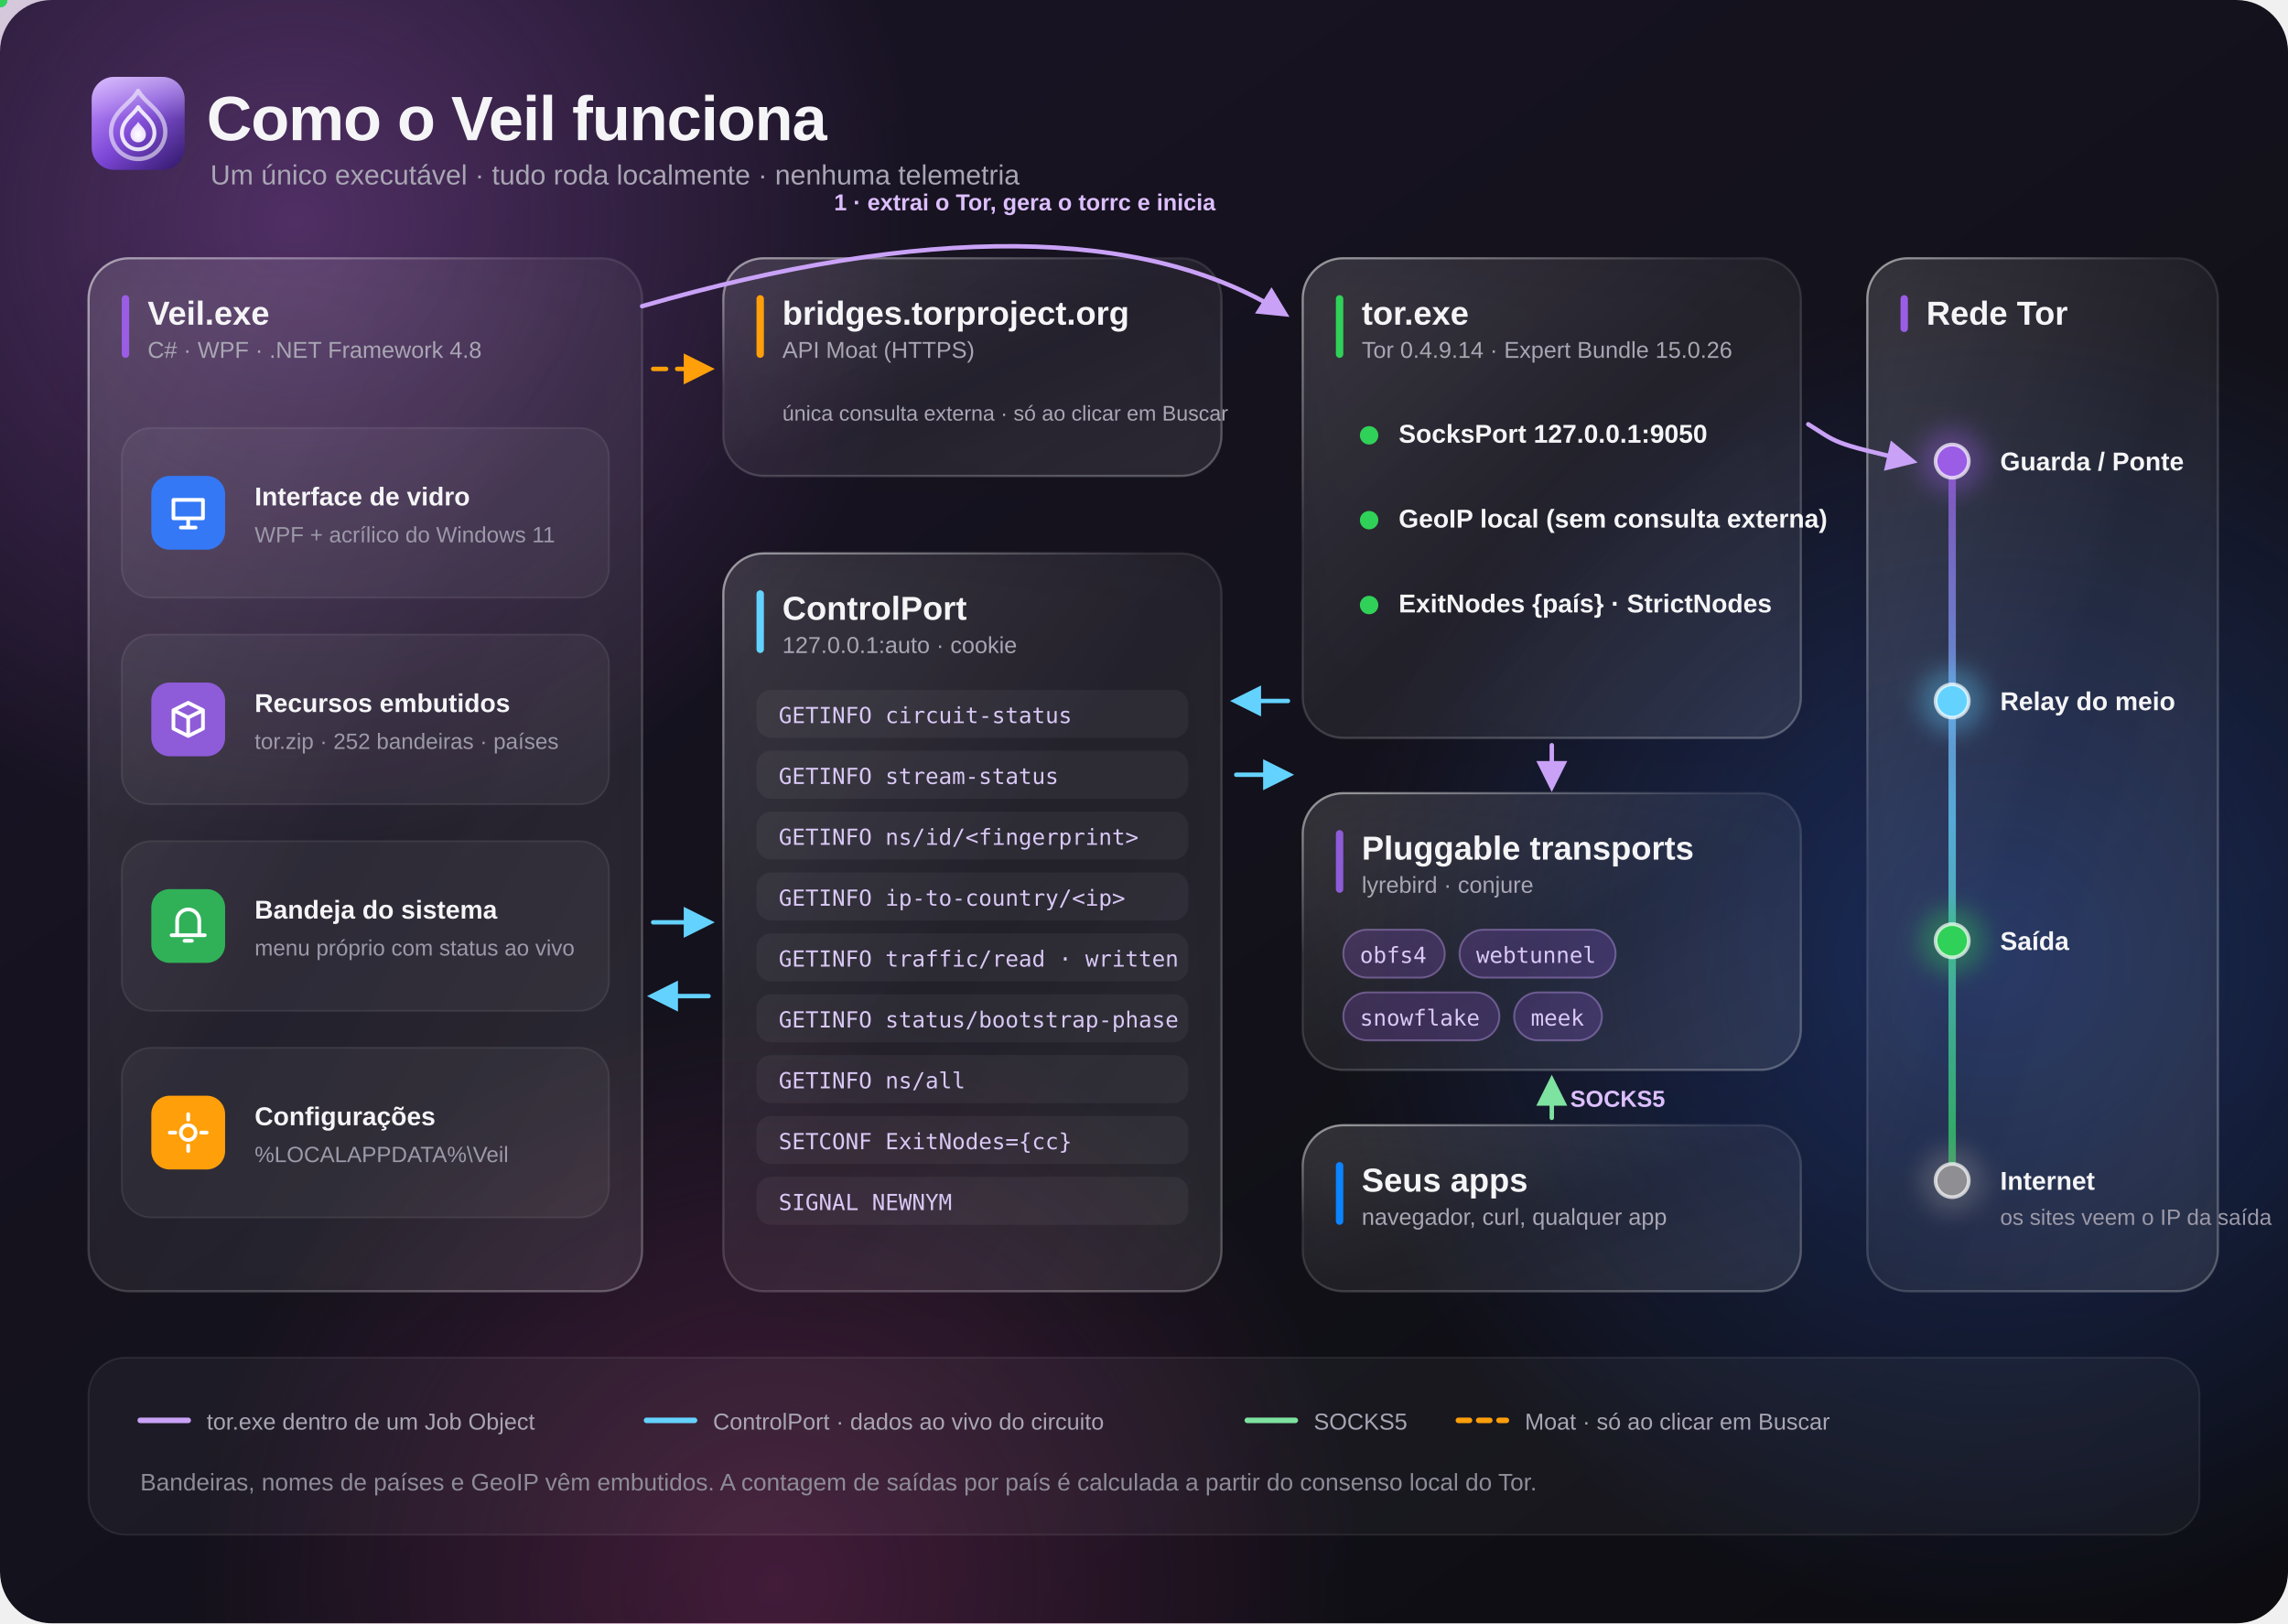
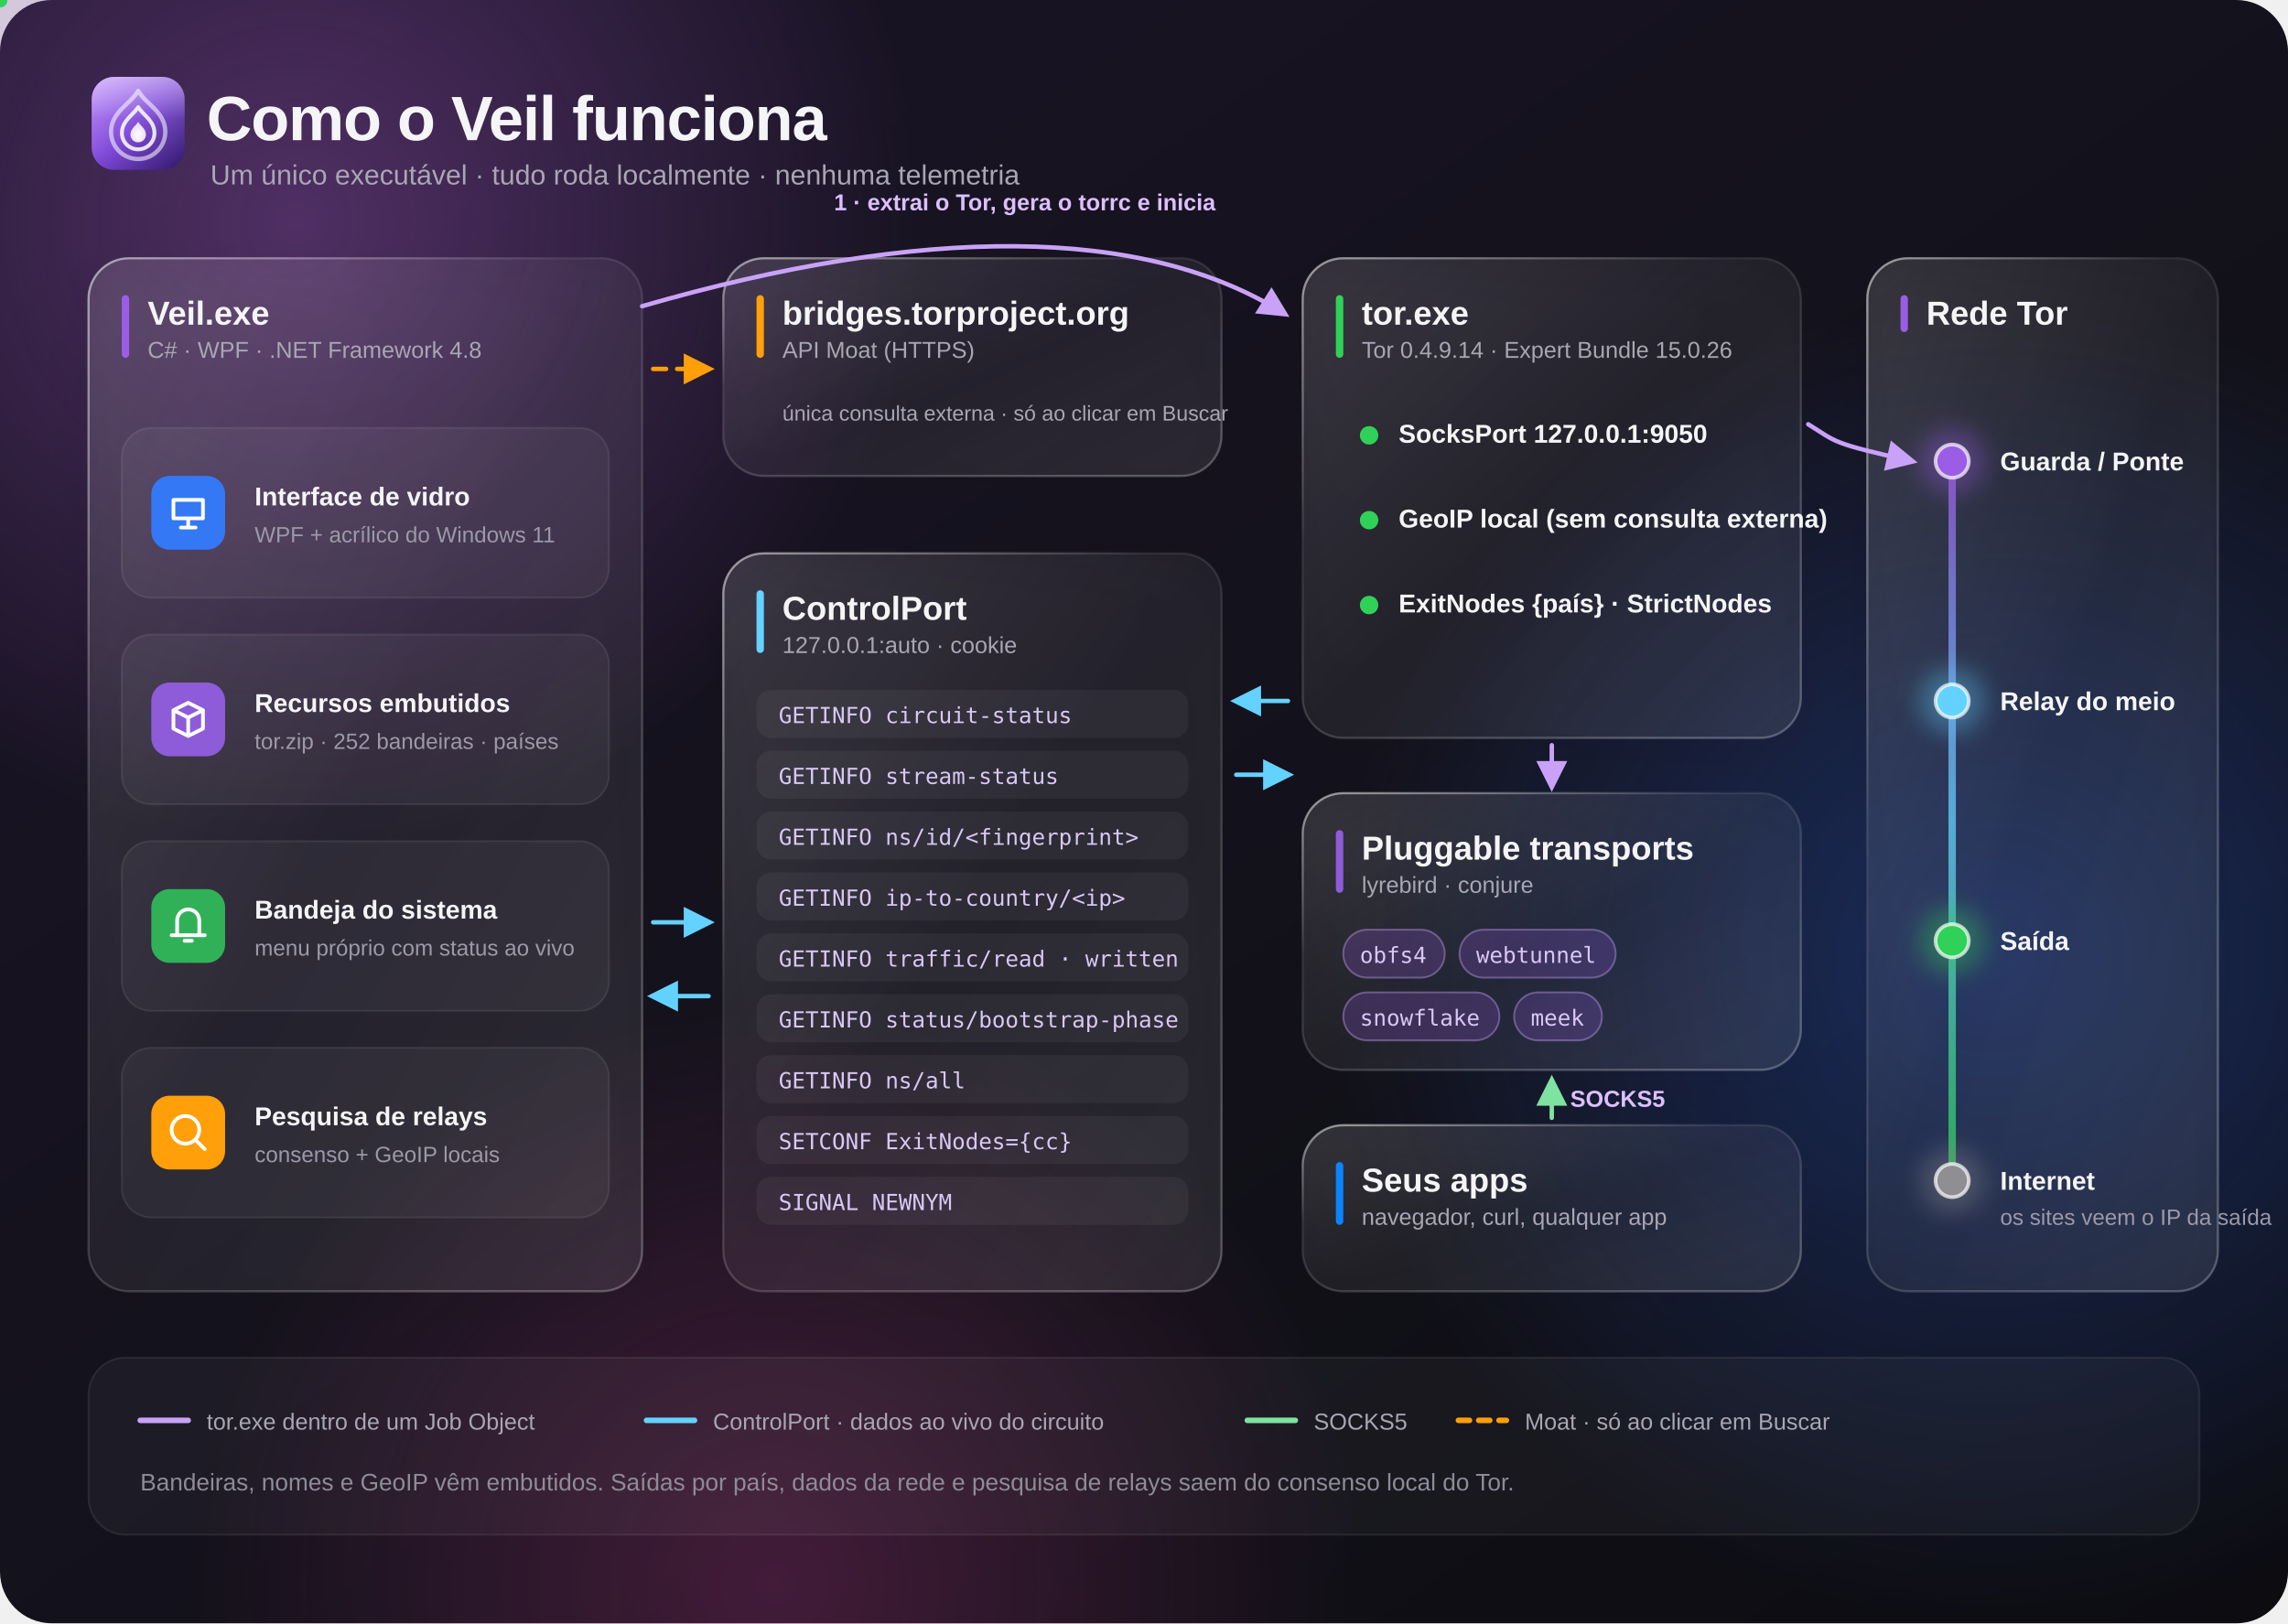
<svg xmlns="http://www.w3.org/2000/svg" width="1240" height="880" viewBox="0 0 1240 880">
  <defs>
    <linearGradient id="page" x1="0" y1="0" x2="1" y2="1">
      <stop offset="0" stop-color="#1B1428" />
      <stop offset="0.6" stop-color="#121119" />
      <stop offset="1" stop-color="#0C0C11" />
    </linearGradient>
    <radialGradient id="blobA">
      <stop offset="0" stop-color="#7D4698" stop-opacity="0.55" />
      <stop offset="1" stop-color="#7D4698" stop-opacity="0" />
    </radialGradient>
    <radialGradient id="blobB">
      <stop offset="0" stop-color="#2D63E0" stop-opacity="0.35" />
      <stop offset="1" stop-color="#2D63E0" stop-opacity="0" />
    </radialGradient>
    <radialGradient id="blobC">
      <stop offset="0" stop-color="#C2398F" stop-opacity="0.28" />
      <stop offset="1" stop-color="#C2398F" stop-opacity="0" />
    </radialGradient>
    <linearGradient id="glass" x1="0" y1="0" x2="1" y2="1">
      <stop offset="0" stop-color="#FFFFFF" stop-opacity="0.13" />
      <stop offset="0.5" stop-color="#FFFFFF" stop-opacity="0.05" />
      <stop offset="1" stop-color="#FFFFFF" stop-opacity="0.08" />
    </linearGradient>
    <linearGradient id="rim" x1="0" y1="0" x2="0.7" y2="1">
      <stop offset="0" stop-color="#FFFFFF" stop-opacity="0.55" />
      <stop offset="0.4" stop-color="#FFFFFF" stop-opacity="0.08" />
      <stop offset="1" stop-color="#FFFFFF" stop-opacity="0.25" />
    </linearGradient>
    <linearGradient id="chain" x1="0" y1="0" x2="0" y2="1">
      <stop offset="0" stop-color="#9B5DE5" />
      <stop offset="0.5" stop-color="#64D2FF" />
      <stop offset="1" stop-color="#30D158" />
    </linearGradient>
    <filter id="shadow" x="-20%" y="-20%" width="140%" height="150%">
      <feDropShadow dx="0" dy="10" stdDeviation="14" flood-color="#000" flood-opacity="0.45" />
    </filter>
    <filter id="glow" x="-100%" y="-100%" width="300%" height="300%">
      <feGaussianBlur stdDeviation="6" />
    </filter>
    <marker id="arrowC9A2F7" viewBox="0 0 10 10" refX="8" refY="5" markerWidth="7" markerHeight="7" orient="auto">
      <path d="M0,0 L10,5 L0,10 z" fill="#C9A2F7" />
    </marker>
    <marker id="arrow7EE2A0" viewBox="0 0 10 10" refX="8" refY="5" markerWidth="7" markerHeight="7" orient="auto">
      <path d="M0,0 L10,5 L0,10 z" fill="#7EE2A0" />
    </marker>
    <marker id="arrowFF9F0A" viewBox="0 0 10 10" refX="8" refY="5" markerWidth="7" markerHeight="7" orient="auto">
      <path d="M0,0 L10,5 L0,10 z" fill="#FF9F0A" />
    </marker>
    <marker id="arrow64D2FF" viewBox="0 0 10 10" refX="8" refY="5" markerWidth="7" markerHeight="7" orient="auto">
      <path d="M0,0 L10,5 L0,10 z" fill="#64D2FF" />
    </marker>
    <linearGradient id="bg" x1="0" y1="0" x2="1" y2="1">
      <stop offset="0" stop-color="#C08CFF" />
      <stop offset="0.5" stop-color="#7B45D6" />
      <stop offset="1" stop-color="#2E1666" />
    </linearGradient>
    <linearGradient id="gloss" x1="0" y1="0" x2="0" y2="1">
      <stop offset="0" stop-color="#FFFFFF" stop-opacity="0.42" />
      <stop offset="0.45" stop-color="#FFFFFF" stop-opacity="0.06" />
      <stop offset="1" stop-color="#FFFFFF" stop-opacity="0" />
    </linearGradient>
    <radialGradient id="core" cx="0.5" cy="0.62" r="0.5">
      <stop offset="0" stop-color="#FFFFFF" />
      <stop offset="1" stop-color="#EBDDFF" />
    </radialGradient>
  </defs>
  <style>
  text { font-family: 'Segoe UI Variable Display','Segoe UI',-apple-system,BlinkMacSystemFont,'Helvetica Neue',Arial,sans-serif; fill: #F5F5F7; }
  .t { font-size: 34px; font-weight: 600; letter-spacing: -0.5px; }
  .st { font-size: 15px; fill: #A9A6B4; }
  .h { font-size: 18px; font-weight: 600; }
  .s { font-size: 12.5px; fill: #A9A6B4; }
  .i { font-size: 14px; font-weight: 600; }
  .is { font-size: 12px; fill: #9C99A8; }
  .m { font-family: 'Cascadia Mono', Consolas, 'SFMono-Regular', Menlo, monospace; font-size: 12px; fill: #D9C8F5; }
  .lbl { font-size: 12.5px; font-weight: 600; fill: #DDBFFF; }
  .lbls { font-size: 11.5px; fill: #A9A6B4; }
  .f { font-size: 13px; fill: #8E8B98; }
</style>
  <rect width="1240" height="880" rx="28" fill="url(#page)" />
  <circle cx="160" cy="120" r="340" fill="url(#blobA)" />
  <circle cx="1080" cy="520" r="360" fill="url(#blobB)" />
  <circle cx="420" cy="860" r="320" fill="url(#blobC)" />
  <g transform="translate(48 40) scale(0.21)">
    <rect x="8" y="8" width="240" height="240" rx="58" fill="url(#bg)" />
    <rect x="8" y="8" width="240" height="240" rx="58" fill="url(#gloss)" />
    <path d="M128 44 C147 78 198 98 198 150 A70 70 0 0 1 58 150 C58 98 109 78 128 44 Z" fill="none" stroke="#FFFFFF" stroke-opacity="0.55" stroke-width="11" stroke-linejoin="round" />
    <path d="M128 86 C141 107 170 121 170 153 A42 42 0 0 1 86 153 C86 121 115 107 128 86 Z" fill="none" stroke="#FFFFFF" stroke-opacity="0.85" stroke-width="10" stroke-linejoin="round" />
    <path d="M128 124 C134 134 148 142 148 157 A20 20 0 0 1 108 157 C108 142 122 134 128 124 Z" fill="url(#core)" />
  </g>
  <text x="112" y="76" class="t">Como o Veil funciona</text>
  <text x="114" y="100" class="st">Um único executável · tudo roda localmente · nenhuma telemetria</text>
  <g>
    <rect x="48" y="140" width="300" height="560" rx="22" fill="url(#glass)" stroke="url(#rim)" stroke-width="1.2" filter="url(#shadow)" />
    <rect x="66" y="160" width="4" height="34" rx="2" fill="#9B5DE5" />
    <text x="80" y="176" class="h">Veil.exe</text>
    <text x="80" y="194" class="s">C# · WPF · .NET Framework 4.8</text>
  </g>
  <rect x="66" y="232" width="264" height="92" rx="16" fill="#FFFFFF" fill-opacity="0.05" stroke="#FFFFFF" stroke-opacity="0.08" />
  <rect x="82" y="258" width="40" height="40" rx="10" fill="#3478F6" />
  <g transform="translate(90 266) scale(1)">
    <path d="M4,5 H20 V15 H4 Z M8,20 H16 M12,15 V20" fill="none" stroke="#FFF" stroke-width="2" stroke-linecap="round" stroke-linejoin="round" />
  </g>
  <text x="138" y="274" class="i">Interface de vidro</text>
  <text x="138" y="294" class="is">WPF + acrílico do Windows 11</text>
  <rect x="66" y="344" width="264" height="92" rx="16" fill="#FFFFFF" fill-opacity="0.05" stroke="#FFFFFF" stroke-opacity="0.08" />
  <rect x="82" y="370" width="40" height="40" rx="10" fill="#8E5BD9" />
  <g transform="translate(90 378) scale(1)">
    <path d="M4,7 L12,3 L20,7 V17 L12,21 L4,17 Z M4,7 L12,11 L20,7 M12,11 V21" fill="none" stroke="#FFF" stroke-width="2" stroke-linecap="round" stroke-linejoin="round" />
  </g>
  <text x="138" y="386" class="i">Recursos embutidos</text>
  <text x="138" y="406" class="is">tor.zip · 252 bandeiras · países</text>
  <rect x="66" y="456" width="264" height="92" rx="16" fill="#FFFFFF" fill-opacity="0.05" stroke="#FFFFFF" stroke-opacity="0.08" />
  <rect x="82" y="482" width="40" height="40" rx="10" fill="#30B158" />
  <g transform="translate(90 490) scale(1)">
    <path d="M3,17 H21 M6,17 V9 A6,6 0 0 1 18,9 V17 M10,20 H14" fill="none" stroke="#FFF" stroke-width="2" stroke-linecap="round" stroke-linejoin="round" />
  </g>
  <text x="138" y="498" class="i">Bandeja do sistema</text>
  <text x="138" y="518" class="is">menu próprio com status ao vivo</text>
  <rect x="66" y="568" width="264" height="92" rx="16" fill="#FFFFFF" fill-opacity="0.05" stroke="#FFFFFF" stroke-opacity="0.08" />
  <rect x="82" y="594" width="40" height="40" rx="10" fill="#FF9F0A" />
  <g transform="translate(90 602) scale(1)">
-     <path d="M12,8 A4,4 0 1 0 12.01,8 Z M12,2 V5 M12,19 V22 M2,12 H5 M19,12 H22" fill="none" stroke="#FFF" stroke-width="2" stroke-linecap="round" stroke-linejoin="round" />
-   </g>
-   <text x="138" y="610" class="i">Configurações</text>
-   <text x="138" y="630" class="is">%LOCALAPPDATA%\Veil</text>
+     <path d="M10.5,3 A7.5,7.5 0 1 0 10.51,3 Z M16,16 L21,21" fill="none" stroke="#FFF" stroke-width="2" stroke-linecap="round" stroke-linejoin="round" />
+   </g>
+   <text x="138" y="610" class="i">Pesquisa de relays</text>
+   <text x="138" y="630" class="is">consenso + GeoIP locais</text>
  <g>
    <rect x="392" y="140" width="270" height="118" rx="22" fill="url(#glass)" stroke="url(#rim)" stroke-width="1.2" filter="url(#shadow)" />
    <rect x="410" y="160" width="4" height="34" rx="2" fill="#FF9F0A" />
    <text x="424" y="176" class="h">bridges.torproject.org</text>
    <text x="424" y="194" class="s">API Moat (HTTPS)</text>
  </g>
  <text x="424" y="228" class="lbls">única consulta externa · só ao clicar em Buscar</text>
  <line x1="354" y1="200" x2="384" y2="200" stroke="#FF9F0A" stroke-width="2.4" stroke-linecap="round" stroke-dasharray="7 6" marker-end="url(#arrowFF9F0A)" />
  <g>
    <rect x="392" y="300" width="270" height="400" rx="22" fill="url(#glass)" stroke="url(#rim)" stroke-width="1.2" filter="url(#shadow)" />
    <rect x="410" y="320" width="4" height="34" rx="2" fill="#64D2FF" />
    <text x="424" y="336" class="h">ControlPort</text>
    <text x="424" y="354" class="s">127.0.0.1:auto · cookie</text>
  </g>
  <rect x="410" y="374" width="234" height="26" rx="8" fill="#FFFFFF" fill-opacity="0.05" />
  <text x="422" y="392" class="m">GETINFO circuit-status</text>
  <rect x="410" y="407" width="234" height="26" rx="8" fill="#FFFFFF" fill-opacity="0.05" />
  <text x="422" y="425" class="m">GETINFO stream-status</text>
  <rect x="410" y="440" width="234" height="26" rx="8" fill="#FFFFFF" fill-opacity="0.05" />
  <text x="422" y="458" class="m">GETINFO ns/id/&lt;fingerprint&gt;</text>
  <rect x="410" y="473" width="234" height="26" rx="8" fill="#FFFFFF" fill-opacity="0.05" />
  <text x="422" y="491" class="m">GETINFO ip-to-country/&lt;ip&gt;</text>
  <rect x="410" y="506" width="234" height="26" rx="8" fill="#FFFFFF" fill-opacity="0.05" />
  <text x="422" y="524" class="m">GETINFO traffic/read · written</text>
  <rect x="410" y="539" width="234" height="26" rx="8" fill="#FFFFFF" fill-opacity="0.05" />
  <text x="422" y="557" class="m">GETINFO status/bootstrap-phase</text>
  <rect x="410" y="572" width="234" height="26" rx="8" fill="#FFFFFF" fill-opacity="0.05" />
  <text x="422" y="590" class="m">GETINFO ns/all</text>
  <rect x="410" y="605" width="234" height="26" rx="8" fill="#FFFFFF" fill-opacity="0.05" />
  <text x="422" y="623" class="m">SETCONF ExitNodes={cc}</text>
  <rect x="410" y="638" width="234" height="26" rx="8" fill="#FFFFFF" fill-opacity="0.05" />
  <text x="422" y="656" class="m">SIGNAL NEWNYM</text>
  <line x1="354" y1="500" x2="384" y2="500" stroke="#64D2FF" stroke-width="2.4" stroke-linecap="round" marker-end="url(#arrow64D2FF)" />
  <line x1="384" y1="540" x2="354" y2="540" stroke="#64D2FF" stroke-width="2.4" stroke-linecap="round" marker-end="url(#arrow64D2FF)" />
  <circle r="4" fill="#64D2FF">
    <animateMotion dur="2.4s" begin="0s" repeatCount="indefinite" path="M384,540 L354,540" />
    <animate attributeName="opacity" values="0;1;1;0" dur="2.4s" begin="0s" repeatCount="indefinite" />
  </circle>
  <g>
    <rect x="706" y="140" width="270" height="260" rx="22" fill="url(#glass)" stroke="url(#rim)" stroke-width="1.2" filter="url(#shadow)" />
    <rect x="724" y="160" width="4" height="34" rx="2" fill="#30D158" />
    <text x="738" y="176" class="h">tor.exe</text>
    <text x="738" y="194" class="s">Tor 0.4.9.14 · Expert Bundle 15.0.26</text>
  </g>
  <circle cx="742" cy="236" r="5" fill="#30D158" />
  <text x="758" y="240" class="i" font-size="13">SocksPort 127.0.0.1:9050</text>
  <circle cx="742" cy="282" r="5" fill="#30D158" />
  <text x="758" y="286" class="i" font-size="13">GeoIP local (sem consulta externa)</text>
  <circle cx="742" cy="328" r="5" fill="#30D158" />
  <text x="758" y="332" class="i" font-size="13">ExitNodes {país} · StrictNodes</text>
  <path d="M348 166 C 500 122, 620 122, 696 170" fill="none" stroke="#C9A2F7" stroke-width="2.4" stroke-linecap="round" marker-end="url(#arrowC9A2F7)" />
  <text x="452" y="114" class="lbl">1 · extrai o Tor, gera o torrc e inicia</text>
  <text x="470" y="280" class="lbls" opacity="0">.</text>
  <line x1="698" y1="380" x2="670" y2="380" stroke="#64D2FF" stroke-width="2.4" stroke-linecap="round" marker-end="url(#arrow64D2FF)" />
  <line x1="670" y1="420" x2="698" y2="420" stroke="#64D2FF" stroke-width="2.4" stroke-linecap="round" marker-end="url(#arrow64D2FF)" />
  <circle r="4" fill="#64D2FF">
    <animateMotion dur="2.4s" begin="0.8s" repeatCount="indefinite" path="M698,380 L670,380" />
    <animate attributeName="opacity" values="0;1;1;0" dur="2.4s" begin="0.8s" repeatCount="indefinite" />
  </circle>
  <g>
    <rect x="706" y="430" width="270" height="150" rx="22" fill="url(#glass)" stroke="url(#rim)" stroke-width="1.2" filter="url(#shadow)" />
    <rect x="724" y="450" width="4" height="34" rx="2" fill="#8E5BD9" />
    <text x="738" y="466" class="h">Pluggable transports</text>
    <text x="738" y="484" class="s">lyrebird · conjure</text>
  </g>
  <rect x="728" y="504" width="55.0" height="26" rx="13" fill="#9B5DE5" fill-opacity="0.22" stroke="#C9A2F7" stroke-opacity="0.4" />
  <text x="737" y="522" class="m" font-size="12">obfs4</text>
  <rect x="791.0" y="504" width="84.6" height="26" rx="13" fill="#9B5DE5" fill-opacity="0.22" stroke="#C9A2F7" stroke-opacity="0.4" />
  <text x="800.0" y="522" class="m" font-size="12">webtunnel</text>
  <rect x="728" y="538" width="84.6" height="26" rx="13" fill="#9B5DE5" fill-opacity="0.22" stroke="#C9A2F7" stroke-opacity="0.4" />
  <text x="737" y="556" class="m" font-size="12">snowflake</text>
  <rect x="820.6" y="538" width="47.6" height="26" rx="13" fill="#9B5DE5" fill-opacity="0.22" stroke="#C9A2F7" stroke-opacity="0.4" />
  <text x="829.6" y="556" class="m" font-size="12">meek</text>
  <line x1="841.0" y1="404" x2="841.0" y2="426" stroke="#C9A2F7" stroke-width="2.4" stroke-linecap="round" marker-end="url(#arrowC9A2F7)" />
  <g>
    <rect x="706" y="610" width="270" height="90" rx="22" fill="url(#glass)" stroke="url(#rim)" stroke-width="1.2" filter="url(#shadow)" />
    <rect x="724" y="630" width="4" height="34" rx="2" fill="#0A84FF" />
    <text x="738" y="646" class="h">Seus apps</text>
    <text x="738" y="664" class="s">navegador, curl, qualquer app</text>
  </g>
  <line x1="841.0" y1="606" x2="841.0" y2="586" stroke="#7EE2A0" stroke-width="2.4" stroke-linecap="round" marker-end="url(#arrow7EE2A0)" />
  <text x="851.0" y="600" class="lbl" fill="#9BF5B4">SOCKS5</text>
  <g>
    <rect x="1012" y="140" width="190" height="560" rx="22" fill="url(#glass)" stroke="url(#rim)" stroke-width="1.2" filter="url(#shadow)" />
    <rect x="1030" y="160" width="4" height="20" rx="2" fill="#9B5DE5" />
    <text x="1044" y="176" class="h">Rede Tor</text>
  </g>
  <rect x="1056" y="250" width="4" height="390" rx="2" fill="url(#chain)" opacity="0.75" />
  <circle cx="1058" cy="250" r="18" fill="#9B5DE5" opacity="0.35" filter="url(#glow)" />
  <circle cx="1058" cy="250" r="9" fill="#9B5DE5" stroke="#FFF" stroke-opacity="0.7" stroke-width="2" />
  <text x="1084" y="255" class="i">Guarda / Ponte</text>
  <circle cx="1058" cy="380" r="18" fill="#64D2FF" opacity="0.35" filter="url(#glow)" />
  <circle cx="1058" cy="380" r="9" fill="#64D2FF" stroke="#FFF" stroke-opacity="0.7" stroke-width="2" />
  <text x="1084" y="385" class="i">Relay do meio</text>
  <circle cx="1058" cy="510" r="18" fill="#30D158" opacity="0.35" filter="url(#glow)" />
  <circle cx="1058" cy="510" r="9" fill="#30D158" stroke="#FFF" stroke-opacity="0.7" stroke-width="2" />
  <text x="1084" y="515" class="i">Saída</text>
  <circle cx="1058" cy="640" r="18" fill="#8E8E93" opacity="0.35" filter="url(#glow)" />
  <circle cx="1058" cy="640" r="9" fill="#8E8E93" stroke="#FFF" stroke-opacity="0.7" stroke-width="2" />
  <text x="1084" y="645" class="i">Internet</text>
  <text x="1084" y="664" class="is">os sites veem o IP da saída</text>
  <circle r="4" fill="#9B5DE5">
    <animateMotion dur="2.4s" begin="0.0s" repeatCount="indefinite" path="M1058,264 L1058,366" />
    <animate attributeName="opacity" values="0;1;1;0" dur="2.4s" begin="0.0s" repeatCount="indefinite" />
  </circle>
  <circle r="4" fill="#64D2FF">
    <animateMotion dur="2.4s" begin="0.5s" repeatCount="indefinite" path="M1058,394 L1058,496" />
    <animate attributeName="opacity" values="0;1;1;0" dur="2.4s" begin="0.5s" repeatCount="indefinite" />
  </circle>
  <circle r="4" fill="#30D158">
    <animateMotion dur="2.4s" begin="1.0s" repeatCount="indefinite" path="M1058,524 L1058,626" />
    <animate attributeName="opacity" values="0;1;1;0" dur="2.4s" begin="1.0s" repeatCount="indefinite" />
  </circle>
  <path d="M980 230 C 996 240, 992 240, 1036 250" fill="none" stroke="#C9A2F7" stroke-width="2.4" stroke-linecap="round" marker-end="url(#arrowC9A2F7)" />
  <rect x="48" y="736" width="1144" height="96" rx="20" fill="#FFFFFF" fill-opacity="0.04" stroke="#FFFFFF" stroke-opacity="0.08" />
  <line x1="76" y1="770" x2="102" y2="770" stroke="#C9A2F7" stroke-width="3" stroke-linecap="round" />
  <text x="112" y="775" class="s">tor.exe dentro de um Job Object</text>
  <line x1="350.4" y1="770" x2="376.4" y2="770" stroke="#64D2FF" stroke-width="3" stroke-linecap="round" />
  <text x="386.4" y="775" class="s">ControlPort · dados ao vivo do circuito</text>
  <line x1="676.0" y1="770" x2="702.0" y2="770" stroke="#7EE2A0" stroke-width="3" stroke-linecap="round" />
  <text x="712.0" y="775" class="s">SOCKS5</text>
  <line x1="790.4" y1="770" x2="816.4" y2="770" stroke="#FF9F0A" stroke-width="3" stroke-linecap="round" stroke-dasharray="6 5" />
  <text x="826.4" y="775" class="s">Moat · só ao clicar em Buscar</text>
-   <text x="76" y="808" class="f">Bandeiras, nomes de países e GeoIP vêm embutidos. A contagem de saídas por país é calculada a partir do consenso local do Tor.</text>
+   <text x="76" y="808" class="f">Bandeiras, nomes e GeoIP vêm embutidos. Saídas por país, dados da rede e pesquisa de relays saem do consenso local do Tor.</text>
</svg>
